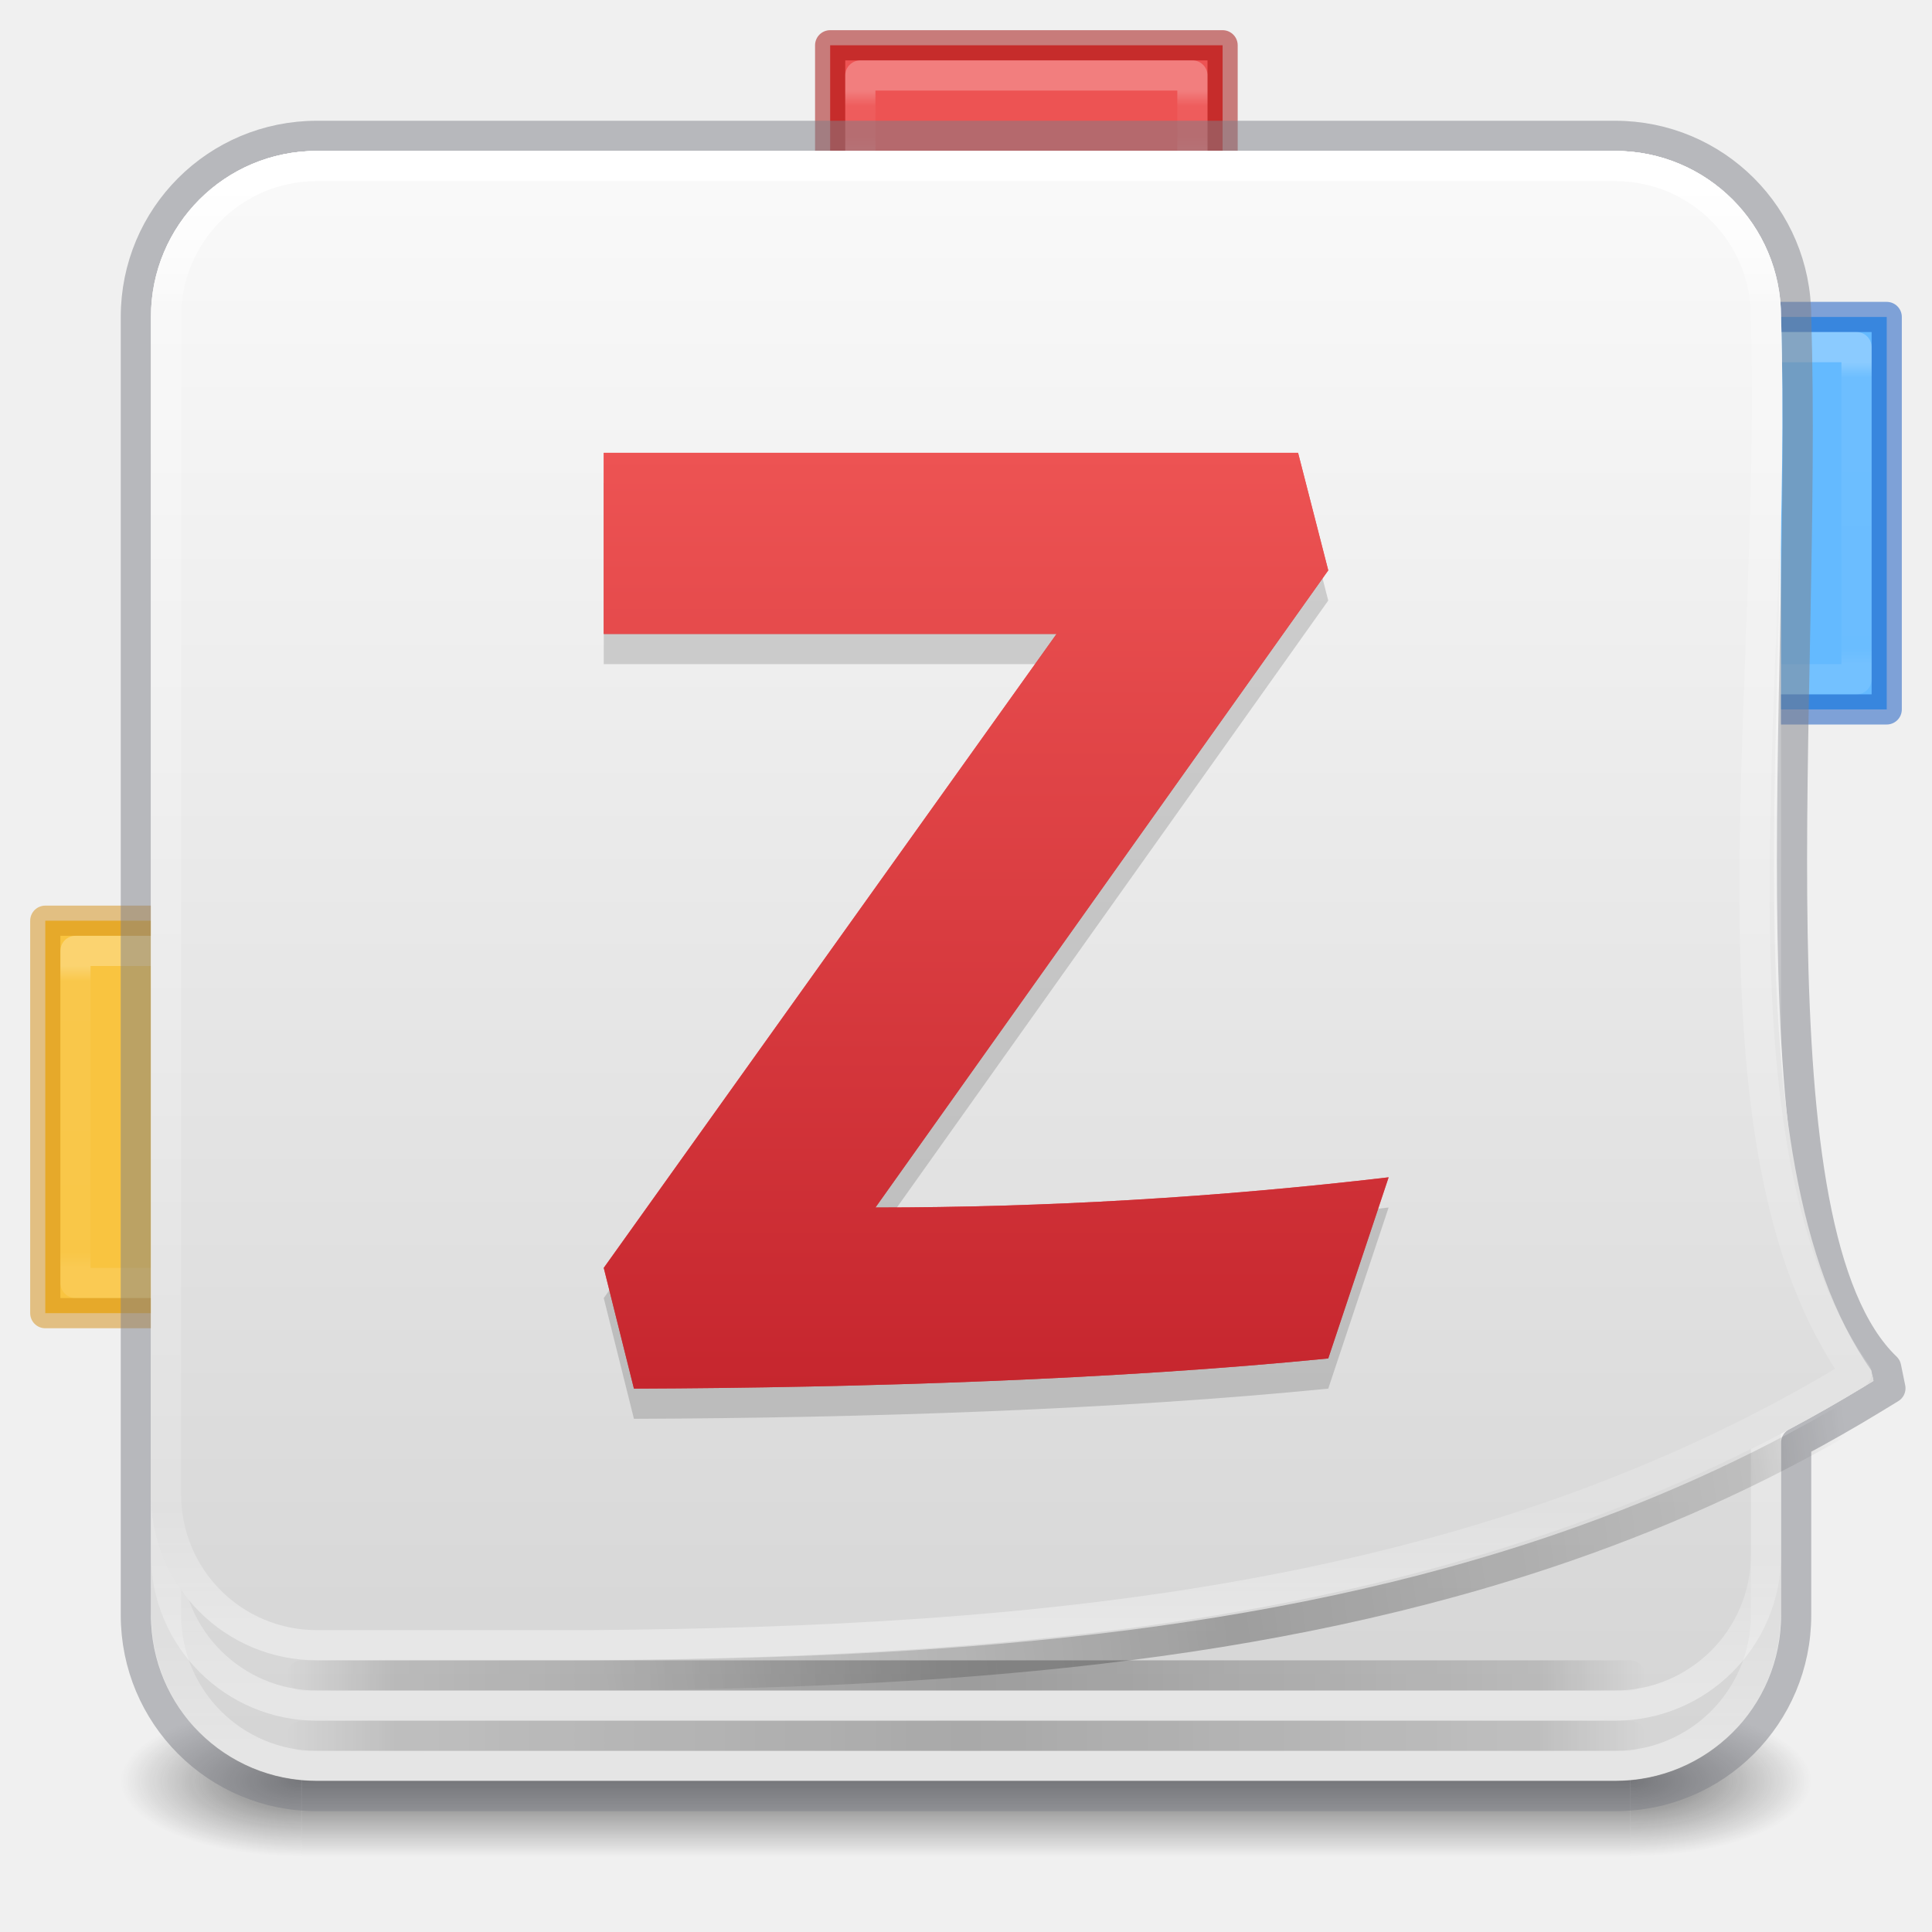
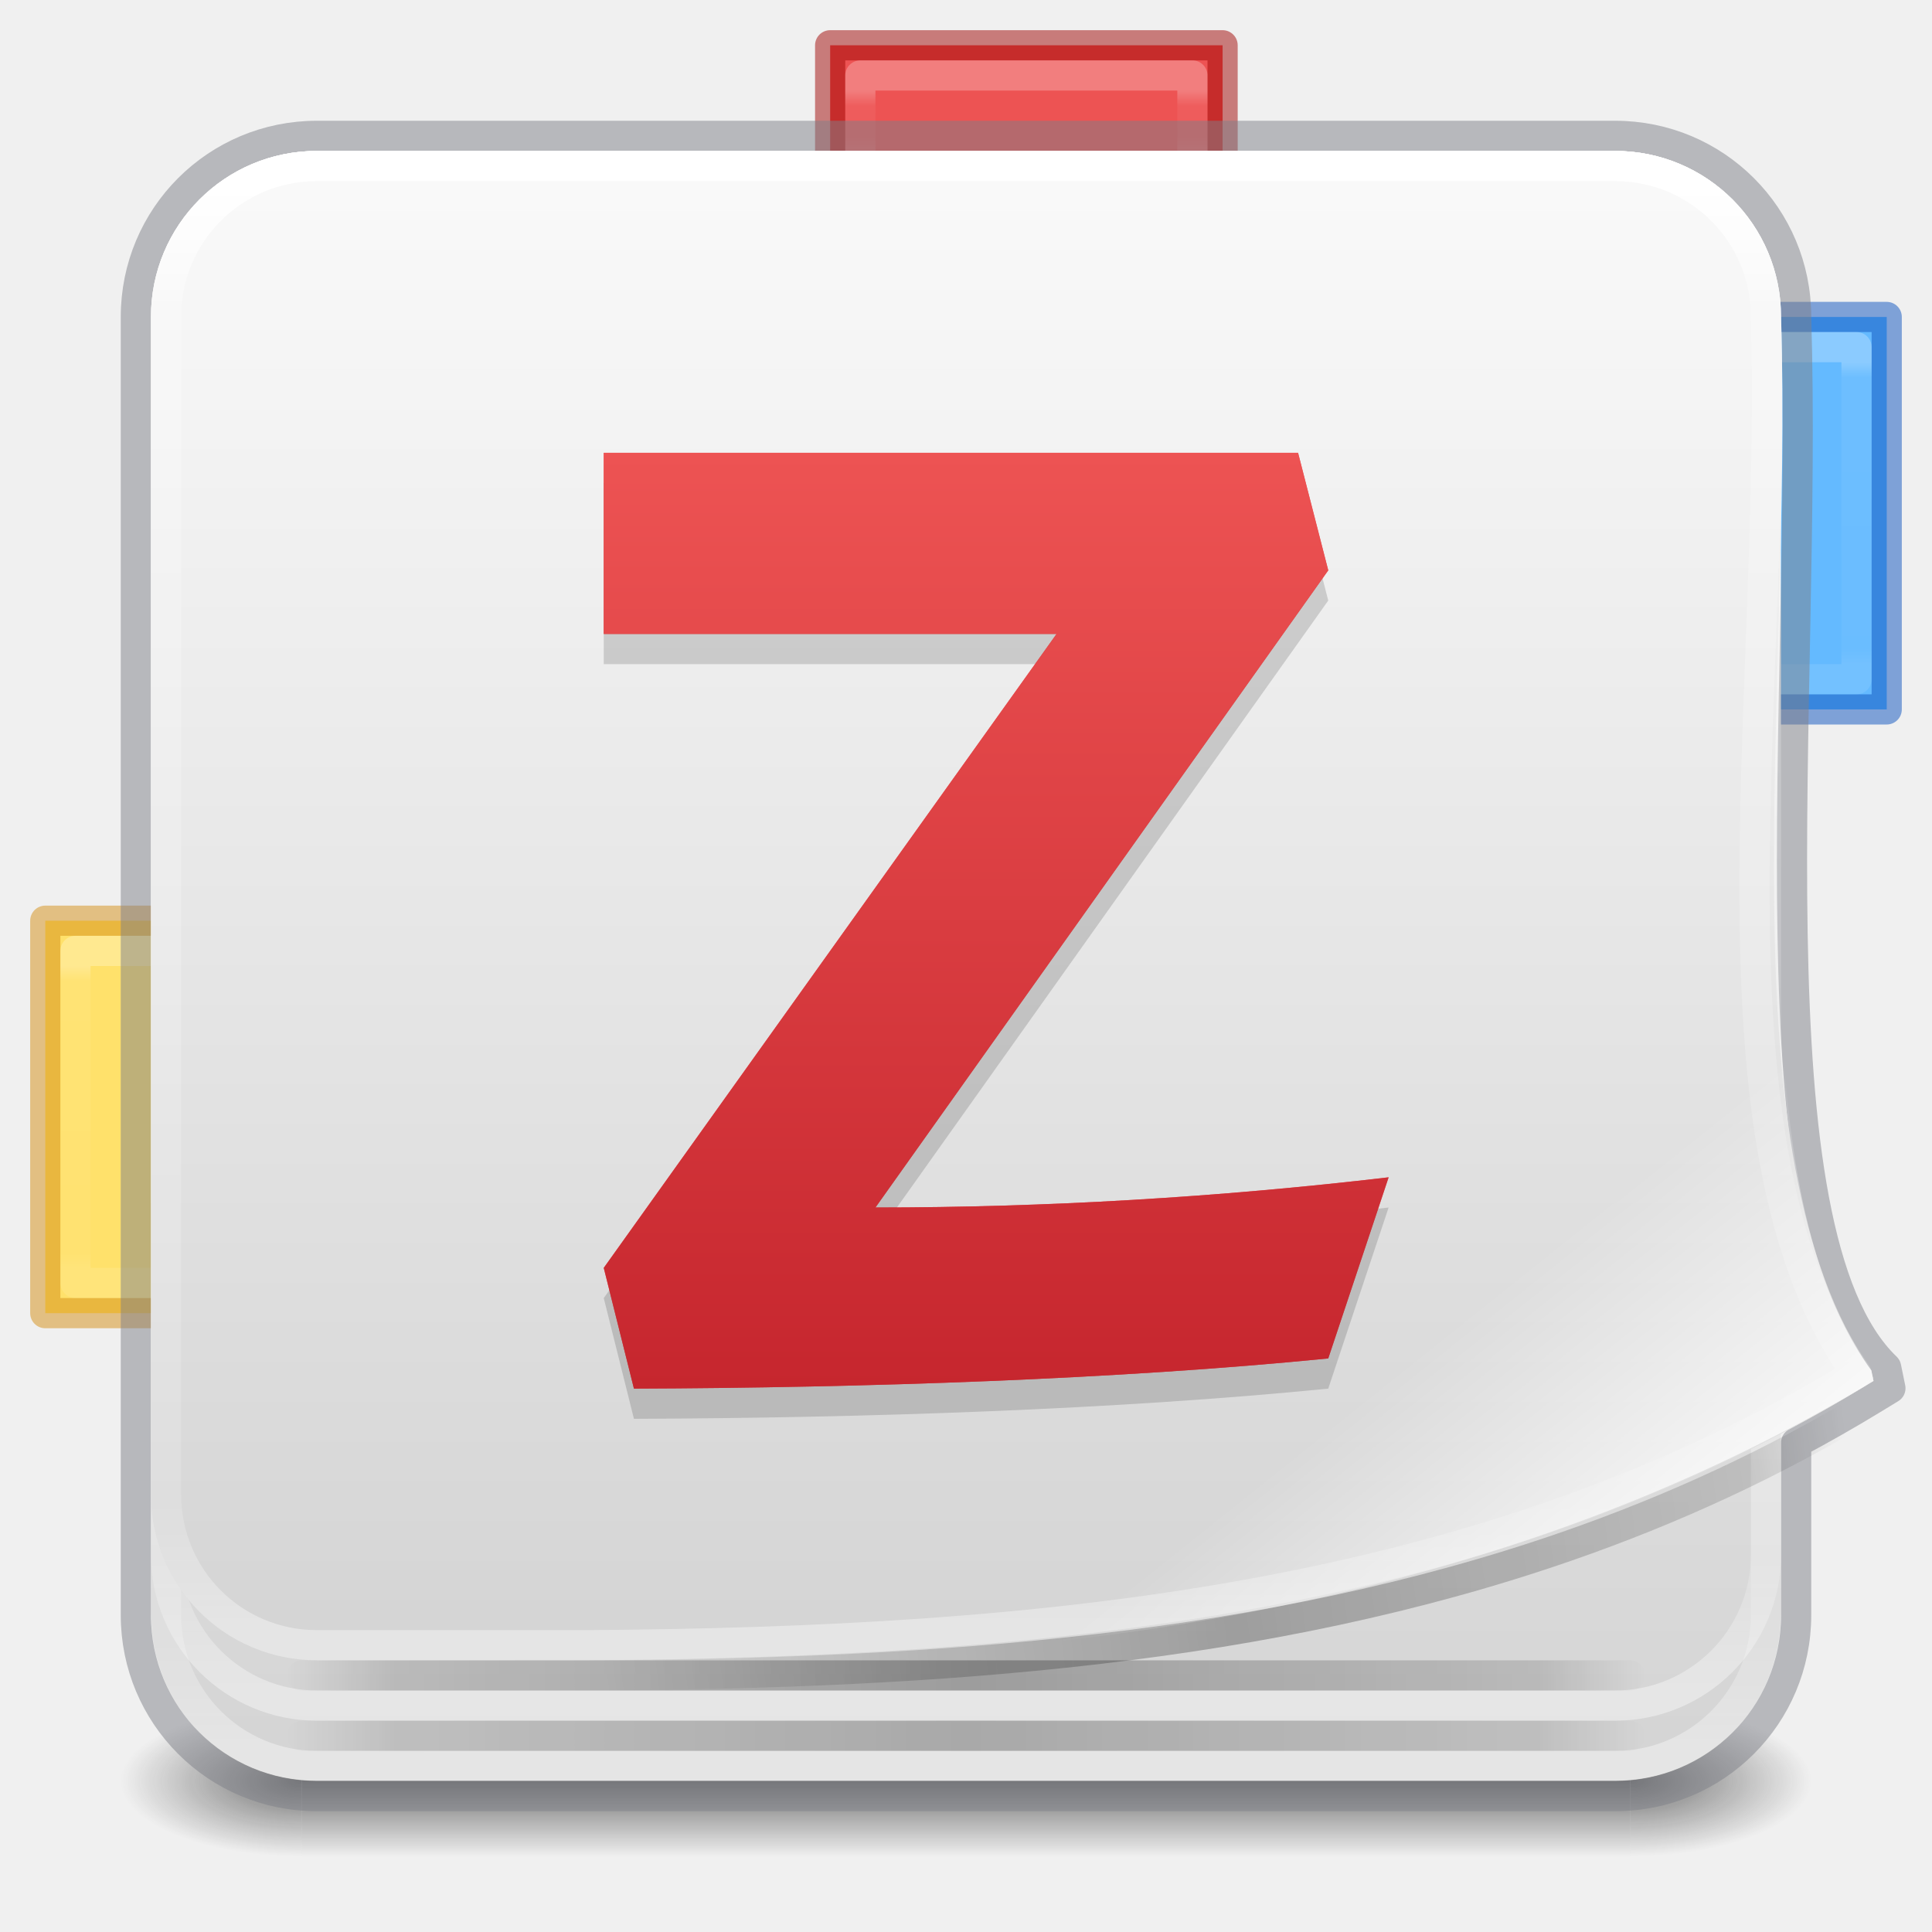
<svg xmlns="http://www.w3.org/2000/svg" xmlns:xlink="http://www.w3.org/1999/xlink" width="64" height="64" viewBox="0 0 64 64" fill="none" version="1.1" id="svg4" xml:space="preserve">
  <defs id="defs4">
+     <linearGradient id="linearGradient48">
+       <stop style="stop-color:#ffffff;stop-opacity:1;" offset="0" id="stop49" />
+       <stop style="stop-color:#ffffff;stop-opacity:0;" offset="1" id="stop50" />
+     </linearGradient>
+     <linearGradient id="linearGradient3688-166-749">
+       <stop id="stop2883" style="stop-color:#181818;stop-opacity:1" offset="0" />
+       <stop id="stop2885" style="stop-color:#181818;stop-opacity:0" offset="1" />
+     </linearGradient>
+     <linearGradient id="linearGradient3702-501-757">
+       <stop id="stop2895" style="stop-color:#181818;stop-opacity:0" offset="0" />
+       <stop id="stop2897" style="stop-color:#181818;stop-opacity:1" offset="0.5" />
+       <stop id="stop2899" style="stop-color:#181818;stop-opacity:0" offset="1" />
+     </linearGradient>
+     <style id="style1">.g{fill:#000;}.g,.h,.i{stroke-width:0px;}.h{fill:url(#e);}.i{fill:#fff;}</style>
+     <style id="style1-7">.g{fill:#000;}.g,.h,.i{stroke-width:0px;}.h{fill:url(#e);}.i{fill:#fff;}</style>
+     <style id="style1-5">.g{fill:#000;}.g,.h,.i{stroke-width:0px;}.h{fill:url(#e);}.i{fill:#fff;}</style>
    <linearGradient id="linearGradient20">
      <stop style="stop-color:#ed5353;stop-opacity:1;" offset="0" id="stop27" />
      <stop style="stop-color:#c6262e;stop-opacity:1;" offset="1" id="stop28" />
    </linearGradient>
    <linearGradient id="linearGradient18">
      <stop style="stop-color:#000000;stop-opacity:0;" offset="0" id="stop13" />
      <stop style="stop-color:#000000;stop-opacity:0.496;" offset="0.21" id="stop14" />
      <stop style="stop-color:#000000;stop-opacity:1;" offset="0.5" id="stop15" />
      <stop style="stop-color:#000000;stop-opacity:0.5;" offset="0.922" id="stop16" />
      <stop style="stop-color:#000000;stop-opacity:0;" offset="1" id="stop17" />
    </linearGradient>
    <linearGradient id="linearGradient10">
      <stop style="stop-color:#000000;stop-opacity:0;" offset="0" id="stop1" />
      <stop style="stop-color:#000000;stop-opacity:0.496;" offset="0.078" id="stop2" />
      <stop style="stop-color:#000000;stop-opacity:1;" offset="0.5" id="stop3" />
      <stop style="stop-color:#000000;stop-opacity:0.5;" offset="0.922" id="stop6" />
-       <stop style="stop-color:#000000;stop-opacity:0;" offset="1" id="stop7" />
+       <stop style="stop-color:#000000;stop-opacity:0;" offset="1" id="stop7-7" />
    </linearGradient>
    <linearGradient id="linearGradient26">
      <stop id="stop23" style="stop-color:#ffffff;stop-opacity:1" offset="0" />
      <stop id="stop24" style="stop-color:#ffffff;stop-opacity:0.235" offset="0.05" />
      <stop id="stop25" style="stop-color:#ffffff;stop-opacity:0.157" offset="0.95" />
      <stop id="stop26" style="stop-color:#ffffff;stop-opacity:0.392" offset="1" />
    </linearGradient>
    <linearGradient id="linearGradient22">
      <stop id="stop19" style="stop-color:#ffffff;stop-opacity:1" offset="0" />
      <stop id="stop20" style="stop-color:#ffffff;stop-opacity:0.235" offset="0.25" />
      <stop id="stop21" style="stop-color:#ffffff;stop-opacity:0.157" offset="0.75" />
      <stop id="stop22" style="stop-color:#ffffff;stop-opacity:0.392" offset="1" />
    </linearGradient>
    <linearGradient id="linearGradient4">
      <stop style="stop-color:#fafafa;stop-opacity:1;" offset="0" id="stop4" />
      <stop style="stop-color:#d4d4d4;stop-opacity:1;" offset="1" id="stop5" />
    </linearGradient>
    <linearGradient y2="42.053" x2="37.962" y1="5.848" x1="37.962" gradientTransform="matrix(1.432432,0,0,1.436283,-2.378375,-2.399544)" gradientUnits="userSpaceOnUse" id="linearGradient3904" xlink:href="#linearGradient4270" />
    <linearGradient id="linearGradient4270">
      <stop id="stop4272" style="stop-color:#ffffff;stop-opacity:1" offset="0" />
      <stop id="stop4274" style="stop-color:#ffffff;stop-opacity:0.235" offset="0.087" />
      <stop id="stop4276" style="stop-color:#ffffff;stop-opacity:0.157" offset="0.913" />
      <stop id="stop4278" style="stop-color:#ffffff;stop-opacity:0.392" offset="1" />
    </linearGradient>
-     <linearGradient id="linearGradient3688-166-749-654">
-       <stop offset="0" style="stop-color:#181818;stop-opacity:1" id="stop3088" />
-       <stop offset="1" style="stop-color:#181818;stop-opacity:0" id="stop3090" />
-     </linearGradient>
-     <linearGradient id="linearGradient3702-501-757-795">
-       <stop offset="0" style="stop-color:#181818;stop-opacity:0" id="stop3100" />
-       <stop offset="0.5" style="stop-color:#181818;stop-opacity:1" id="stop3102" />
-       <stop offset="1" style="stop-color:#181818;stop-opacity:0" id="stop3104" />
-     </linearGradient>
-     <radialGradient cx="4.993" cy="43.5" r="2.5" fx="4.993" fy="43.5" id="radialGradient3337-2-2" xlink:href="#linearGradient3688-166-749-654" gradientUnits="userSpaceOnUse" gradientTransform="matrix(2.404541,0,0,1,41.98575,15.5)" />
-     <radialGradient cx="4.993" cy="43.5" r="2.5" fx="4.993" fy="43.5" id="radialGradient3339-1-4" xlink:href="#linearGradient3688-166-749-654" gradientUnits="userSpaceOnUse" gradientTransform="matrix(2.404541,0,0,1,-22.01424,-102.5)" />
-     <linearGradient x1="25.058" y1="47.028" x2="25.058" y2="39.999" id="linearGradient6394" xlink:href="#linearGradient3702-501-757-795" gradientUnits="userSpaceOnUse" gradientTransform="matrix(1.571429,0,0,0.7142857,-5.714285,27.92857)" />
-     <style id="style1">.g{fill:#000;}.g,.h,.i{stroke-width:0px;}.h{fill:url(#e);}.i{fill:#fff;}</style>
+     <radialGradient cx="4.993" cy="43.5" r="2.5" fx="4.993" fy="43.5" id="radialGradient3337-2-2" xlink:href="#linearGradient3688-166-749" gradientUnits="userSpaceOnUse" gradientTransform="matrix(2.404541,0,0,1,41.98575,15.5)" />
+     <radialGradient cx="4.993" cy="43.5" r="2.5" fx="4.993" fy="43.5" id="radialGradient3339-1-4" xlink:href="#linearGradient3688-166-749" gradientUnits="userSpaceOnUse" gradientTransform="matrix(2.404541,0,0,1,-22.01424,-102.5)" />
+     <linearGradient x1="25.058" y1="47.028" x2="25.058" y2="39.999" id="linearGradient6394" xlink:href="#linearGradient3702-501-757" gradientUnits="userSpaceOnUse" gradientTransform="matrix(1.571429,0,0,0.7142857,-5.714285,27.92857)" />
+     <style id="style1-59">.g{fill:#000;}.g,.h,.i{stroke-width:0px;}.h{fill:url(#e);}.i{fill:#fff;}</style>
    <style id="style1-6">.cls-1{fill:#fff;}</style>
    <style id="style1-67">.cls-1{fill:#fff;}</style>
    <linearGradient xlink:href="#linearGradient4" id="linearGradient5" x1="33.5" y1="5" x2="33.5" y2="59" gradientUnits="userSpaceOnUse" />
    <linearGradient xlink:href="#linearGradient4270" id="linearGradient3" x1="31" y1="6" x2="31" y2="56" gradientUnits="userSpaceOnUse" />
    <linearGradient xlink:href="#linearGradient4270" id="linearGradient7" x1="32" y1="6" x2="32" y2="54" gradientUnits="userSpaceOnUse" />
    <linearGradient xlink:href="#linearGradient10" id="linearGradient9" x1="9.5" y1="55.5" x2="54.5" y2="55.5" gradientUnits="userSpaceOnUse" />
    <linearGradient xlink:href="#linearGradient10" id="linearGradient14" x1="9.5" y1="57.5" x2="54.5" y2="57.5" gradientUnits="userSpaceOnUse" />
-     <linearGradient xlink:href="#linearGradient4" id="linearGradient17" x1="31" y1="5" x2="31" y2="58.99" gradientUnits="userSpaceOnUse" />
+     <linearGradient xlink:href="#linearGradient4" id="linearGradient17" x1="31" y1="5" x2="31" y2="55" gradientUnits="userSpaceOnUse" />
    <linearGradient xlink:href="#linearGradient22" id="linearGradient19" x1="3" y1="-31" x2="5" y2="-31" gradientUnits="userSpaceOnUse" gradientTransform="translate(0,-3)" />
    <linearGradient xlink:href="#linearGradient26" id="linearGradient23" gradientUnits="userSpaceOnUse" x1="4" y1="-26" x2="4" y2="-36" gradientTransform="translate(-64,14)" />
    <linearGradient xlink:href="#linearGradient26" id="linearGradient27" gradientUnits="userSpaceOnUse" gradientTransform="translate(-8,-6.000004)" x1="4" y1="-26" x2="4" y2="-36" />
    <linearGradient xlink:href="#linearGradient18" id="linearGradient11" gradientUnits="userSpaceOnUse" x1="20" y1="55.5" x2="61.5" y2="50.121" />
    <linearGradient xlink:href="#linearGradient20" id="linearGradient28" x1="32.5" y1="15" x2="32.5" y2="46" gradientUnits="userSpaceOnUse" />
+     <linearGradient xlink:href="#linearGradient48" id="linearGradient57" x1="114" y1="54" x2="106" y2="44" gradientUnits="userSpaceOnUse" gradientTransform="translate(-58)" />
  </defs>
  <rect style="fill:#64baff;fill-opacity:1;stroke:#0d52bf;stroke-linecap:round;stroke-linejoin:round;stroke-opacity:0.5" id="rect17-2-2" width="5" height="13" x="-62.5" y="-23.5" transform="scale(-1)" />
  <rect style="opacity:0.5;fill:none;fill-opacity:1;stroke:url(#linearGradient23);stroke-linecap:round;stroke-linejoin:round;stroke-opacity:0.5" id="rect22" width="3" height="11" x="-61.5" y="-22.5" transform="scale(-1)" />
  <rect style="fill:#ed5353;fill-opacity:1;stroke:#a10705;stroke-linecap:round;stroke-linejoin:round;stroke-opacity:0.5" id="rect17-2" width="5" height="13" x="1.5" y="-40.5" transform="rotate(90)" />
  <rect style="opacity:0.5;fill:none;fill-opacity:1;stroke:url(#linearGradient19);stroke-linecap:round;stroke-linejoin:round;stroke-opacity:0.5" id="rect18" width="3" height="11" x="2.5" y="-39.5" transform="rotate(90)" />
-   <rect style="opacity:1;fill:#f9c440;fill-opacity:1;stroke:#d48e15;stroke-linecap:round;stroke-linejoin:round;stroke-opacity:0.5" id="rect17" width="5" height="13" x="1.5" y="30.5" />
+   <rect style="opacity:1;fill:#ffe16b;fill-opacity:1;stroke:#d48e15;stroke-linecap:round;stroke-linejoin:round;stroke-opacity:0.5" id="rect17" width="5" height="13" x="1.5" y="30.5" />
  <rect style="opacity:0.5;fill:none;fill-opacity:1;stroke:url(#linearGradient27);stroke-linecap:round;stroke-linejoin:round;stroke-opacity:0.5" id="rect22-2" width="3" height="11" x="-5.5" y="-42.5" transform="scale(-1)" />
  <g id="g866">
    <rect style="opacity:0.6;fill:url(#radialGradient3337-2-2);fill-opacity:1;stroke:none;stroke-width:1.062" id="rect2801-5-5-7-9" y="56.5" x="54" height="5" width="6" />
    <rect style="opacity:0.6;fill:url(#radialGradient3339-1-4);fill-opacity:1;stroke:none;stroke-width:1.062" id="rect3696-3-0-3-7" transform="scale(-1)" y="-61.5" x="-10" height="5" width="6" />
    <rect style="opacity:0.6;fill:url(#linearGradient6394);fill-opacity:1;stroke:none;stroke-width:1.062" id="rect3700-5-6-8-4" y="56.5" x="10" height="5" width="44" />
  </g>
  <path id="rect5505-21-3-8-5-2-9" d="m 10.5,5.01 h 43 c 3.05,0 5.49,2.44 5.49,5.49 v 43 c 0,3.05 -2.44,5.49 -5.49,5.49 h -43 c -3.05,0 -5.49,-2.44 -5.49,-5.49 v -43 c 0,-3.05 2.44,-5.49 5.49,-5.49 z" style="color:#000000;display:inline;overflow:visible;visibility:visible;fill:url(#linearGradient5);fill-opacity:1;fill-rule:nonzero;stroke:none;stroke-width:1;marker:none;enable-background:accumulate" />
  <rect style="opacity:1;fill:none;stroke:url(#linearGradient3904);stroke-width:1;stroke-linecap:round;stroke-linejoin:round;stroke-miterlimit:4;stroke-dasharray:none;stroke-dashoffset:0;stroke-opacity:1" id="rect6741" y="5.5" x="5.5" ry="5" rx="5" height="53" width="53" />
  <path id="rect5505-21-9" style="color:#000000;display:inline;overflow:visible;visibility:visible;opacity:0.5;fill:none;stroke:#7e8087;stroke-width:1;stroke-linecap:round;stroke-linejoin:round;stroke-miterlimit:4;stroke-dasharray:none;stroke-dashoffset:0;stroke-opacity:1;marker:none;enable-background:accumulate" d="m 10.5,4.5 c -3.324,0 -6,2.676 -6,6 v 43 c 0,3.324 2.676,6 6,6 h 43 c 3.324,0 6,-2.676 6,-6 v -5.709 c 0.849,-0.452 1.689,-0.93 2.52,-1.436 l 0.602,-0.367 -0.141,-0.688 C 57.803,40.815 59.887,23.134 59.5,10.5 c 0,-3.324 -2.676,-6 -6,-6 z" />
  <rect style="opacity:1;fill:none;stroke:url(#linearGradient3);stroke-width:1;stroke-linecap:round;stroke-linejoin:round;stroke-miterlimit:4;stroke-dasharray:none;stroke-dashoffset:0;stroke-opacity:1" id="rect1" y="5.5" x="5.5" ry="5" rx="5" height="51" width="53" />
-   <path id="path16" style="opacity:1;fill:url(#linearGradient17);stroke:none;stroke-width:1;stroke-linecap:round;stroke-linejoin:round;stroke-miterlimit:4;stroke-dasharray:none;stroke-dashoffset:0;stroke-opacity:1" d="M 10.5,5 C 7.456,5 5,7.456 5,10.5 v 39 c 0,3.044 2.456,5.5 5.5,5.5 h 9.004 c 15.003,-0.113 29.694,-1.424 42.256,-9.072 l 0.301,-0.184 -0.07,-0.344 C 57.007,38.296 59.388,23.141 59,10.5 59,7.456 56.544,5 53.5,5 Z" />
+   <path id="path16" style="opacity:1;fill:url(#linearGradient17);stroke:none;stroke-width:1;stroke-linecap:round;stroke-linejoin:round;stroke-miterlimit:4;stroke-dasharray:none;stroke-dashoffset:0;stroke-opacity:1" d="M 10.5,5 C 7.456,5 5,7.456 5,10.5 v 39 c 0,3.044 2.456,5.5 5.5,5.5 h 9.004 C 34.506,54.887 49.197,53.576 61.76,45.928 l 0.301,-0.184 -0.07,-0.344 C 57.007,38.296 59.388,23.141 59,10.5 59,7.456 56.544,5 53.5,5 Z" />
  <path id="path15" style="opacity:1;fill:none;stroke:url(#linearGradient7);stroke-width:1;stroke-linecap:round;stroke-linejoin:round;stroke-miterlimit:4;stroke-dasharray:none;stroke-dashoffset:0;stroke-opacity:1" d="m 10.5,5.5 c -2.77,0 -5,2.23 -5,5 v 39 c 0,2.77 2.23,5 5,5 h 9 c 14.983,-0.113 29.558,-1.425 42,-9 -5.369,-7.57 -2.638,-22.329 -3,-35 0,-2.77 -2.23,-5 -5,-5 z" />
  <path style="opacity:0.9;fill:none;stroke:url(#linearGradient11);stroke-linecap:round;stroke-linejoin:round;stroke-opacity:0.296" d="M 20,55.5 C 31.092,55.416 41.959,54.676 51.904,51.223 55.393,50.012 58.768,48.467 62,46.5" id="path10" />
-   <path style="opacity:0.9;fill:none;stroke:url(#linearGradient9);stroke-linecap:round;stroke-linejoin:round;stroke-opacity:0.296" d="M 10,55.5 H 54" id="path7" />
+   <path style="opacity:0.9;fill:none;stroke:url(#linearGradient9);stroke-linecap:round;stroke-linejoin:round;stroke-opacity:0.296" d="M 10,55.5 H 54" id="path7-2" />
  <path style="opacity:0.7;fill:none;stroke:url(#linearGradient14);stroke-linecap:round;stroke-linejoin:round;stroke-opacity:0.296" d="M 10,57.5 H 54" id="path8" />
  <path style="font-weight:bold;font-size:42.667px;font-family:Inter;-inkscape-font-specification:'Inter Bold';letter-spacing:0px;opacity:0.939;fill:#ed5353;stroke-linecap:round;stroke-linejoin:round;stroke-opacity:0.5" d="m 21,46 c 7.658,-0.027 16.042,-0.307 23,-1 l 2,-6 c -5.667,0.665 -11.333,0.999 -17,1 L 44,18.894 43,15 20,15 20,21 H 35 L 20,42 Z" id="text1" aria-label="Z" />
-   <path style="font-weight:bold;font-size:42.667px;font-family:Inter;-inkscape-font-specification:'Inter Bold';letter-spacing:0px;opacity:0.15;fill:#000000;stroke-linecap:round;stroke-linejoin:round;stroke-opacity:0.5;fill-opacity:1" d="m 21,47 c 7.658,-0.027 16.042,-0.307 23,-1 l 2,-6 c -5.667,0.665 -11.333,0.999 -17,1 L 44,19.894 43,16 20,16 20,22 H 35 L 20,43 Z" id="path4" aria-label="Z" />
+   <path style="font-weight:bold;font-size:42.667px;font-family:Inter;-inkscape-font-specification:'Inter Bold';letter-spacing:0px;opacity:0.15;fill:#000000;fill-opacity:1;stroke-linecap:round;stroke-linejoin:round;stroke-opacity:0.5" d="m 21,47 c 7.658,-0.027 16.042,-0.307 23,-1 l 2,-6 c -5.667,0.665 -11.333,0.999 -17,1 L 44,19.894 43,16 20,16 20,22 H 35 L 20,43 Z" id="path4" aria-label="Z" />
  <path style="font-weight:bold;font-size:42.667px;font-family:Inter;-inkscape-font-specification:'Inter Bold';letter-spacing:0px;opacity:1;fill:url(#linearGradient28);stroke-linecap:round;stroke-linejoin:round;stroke-opacity:0.5" d="m 21,46 c 7.658,-0.027 16.042,-0.307 23,-1 l 2,-6 c -5.667,0.665 -11.333,0.999 -17,1 L 44,18.894 43,15 20,15 20,21 H 35 L 20,42 Z" id="path2" aria-label="Z" />
+   <path style="opacity:1;fill:url(#linearGradient57);fill-opacity:1;stroke:none;stroke-width:1;stroke-linecap:round;stroke-linejoin:round;stroke-dasharray:none;stroke-opacity:0.497" d="m 25,55 c 15.088,-0.237 27.382,-3.384 37.061,-9.256 l -0.07,-0.344 C 60.487,43.36 59.197,39.838 59,33 49.585,44.872 37.019,49.288 25,55 Z" id="path55" />
</svg>
